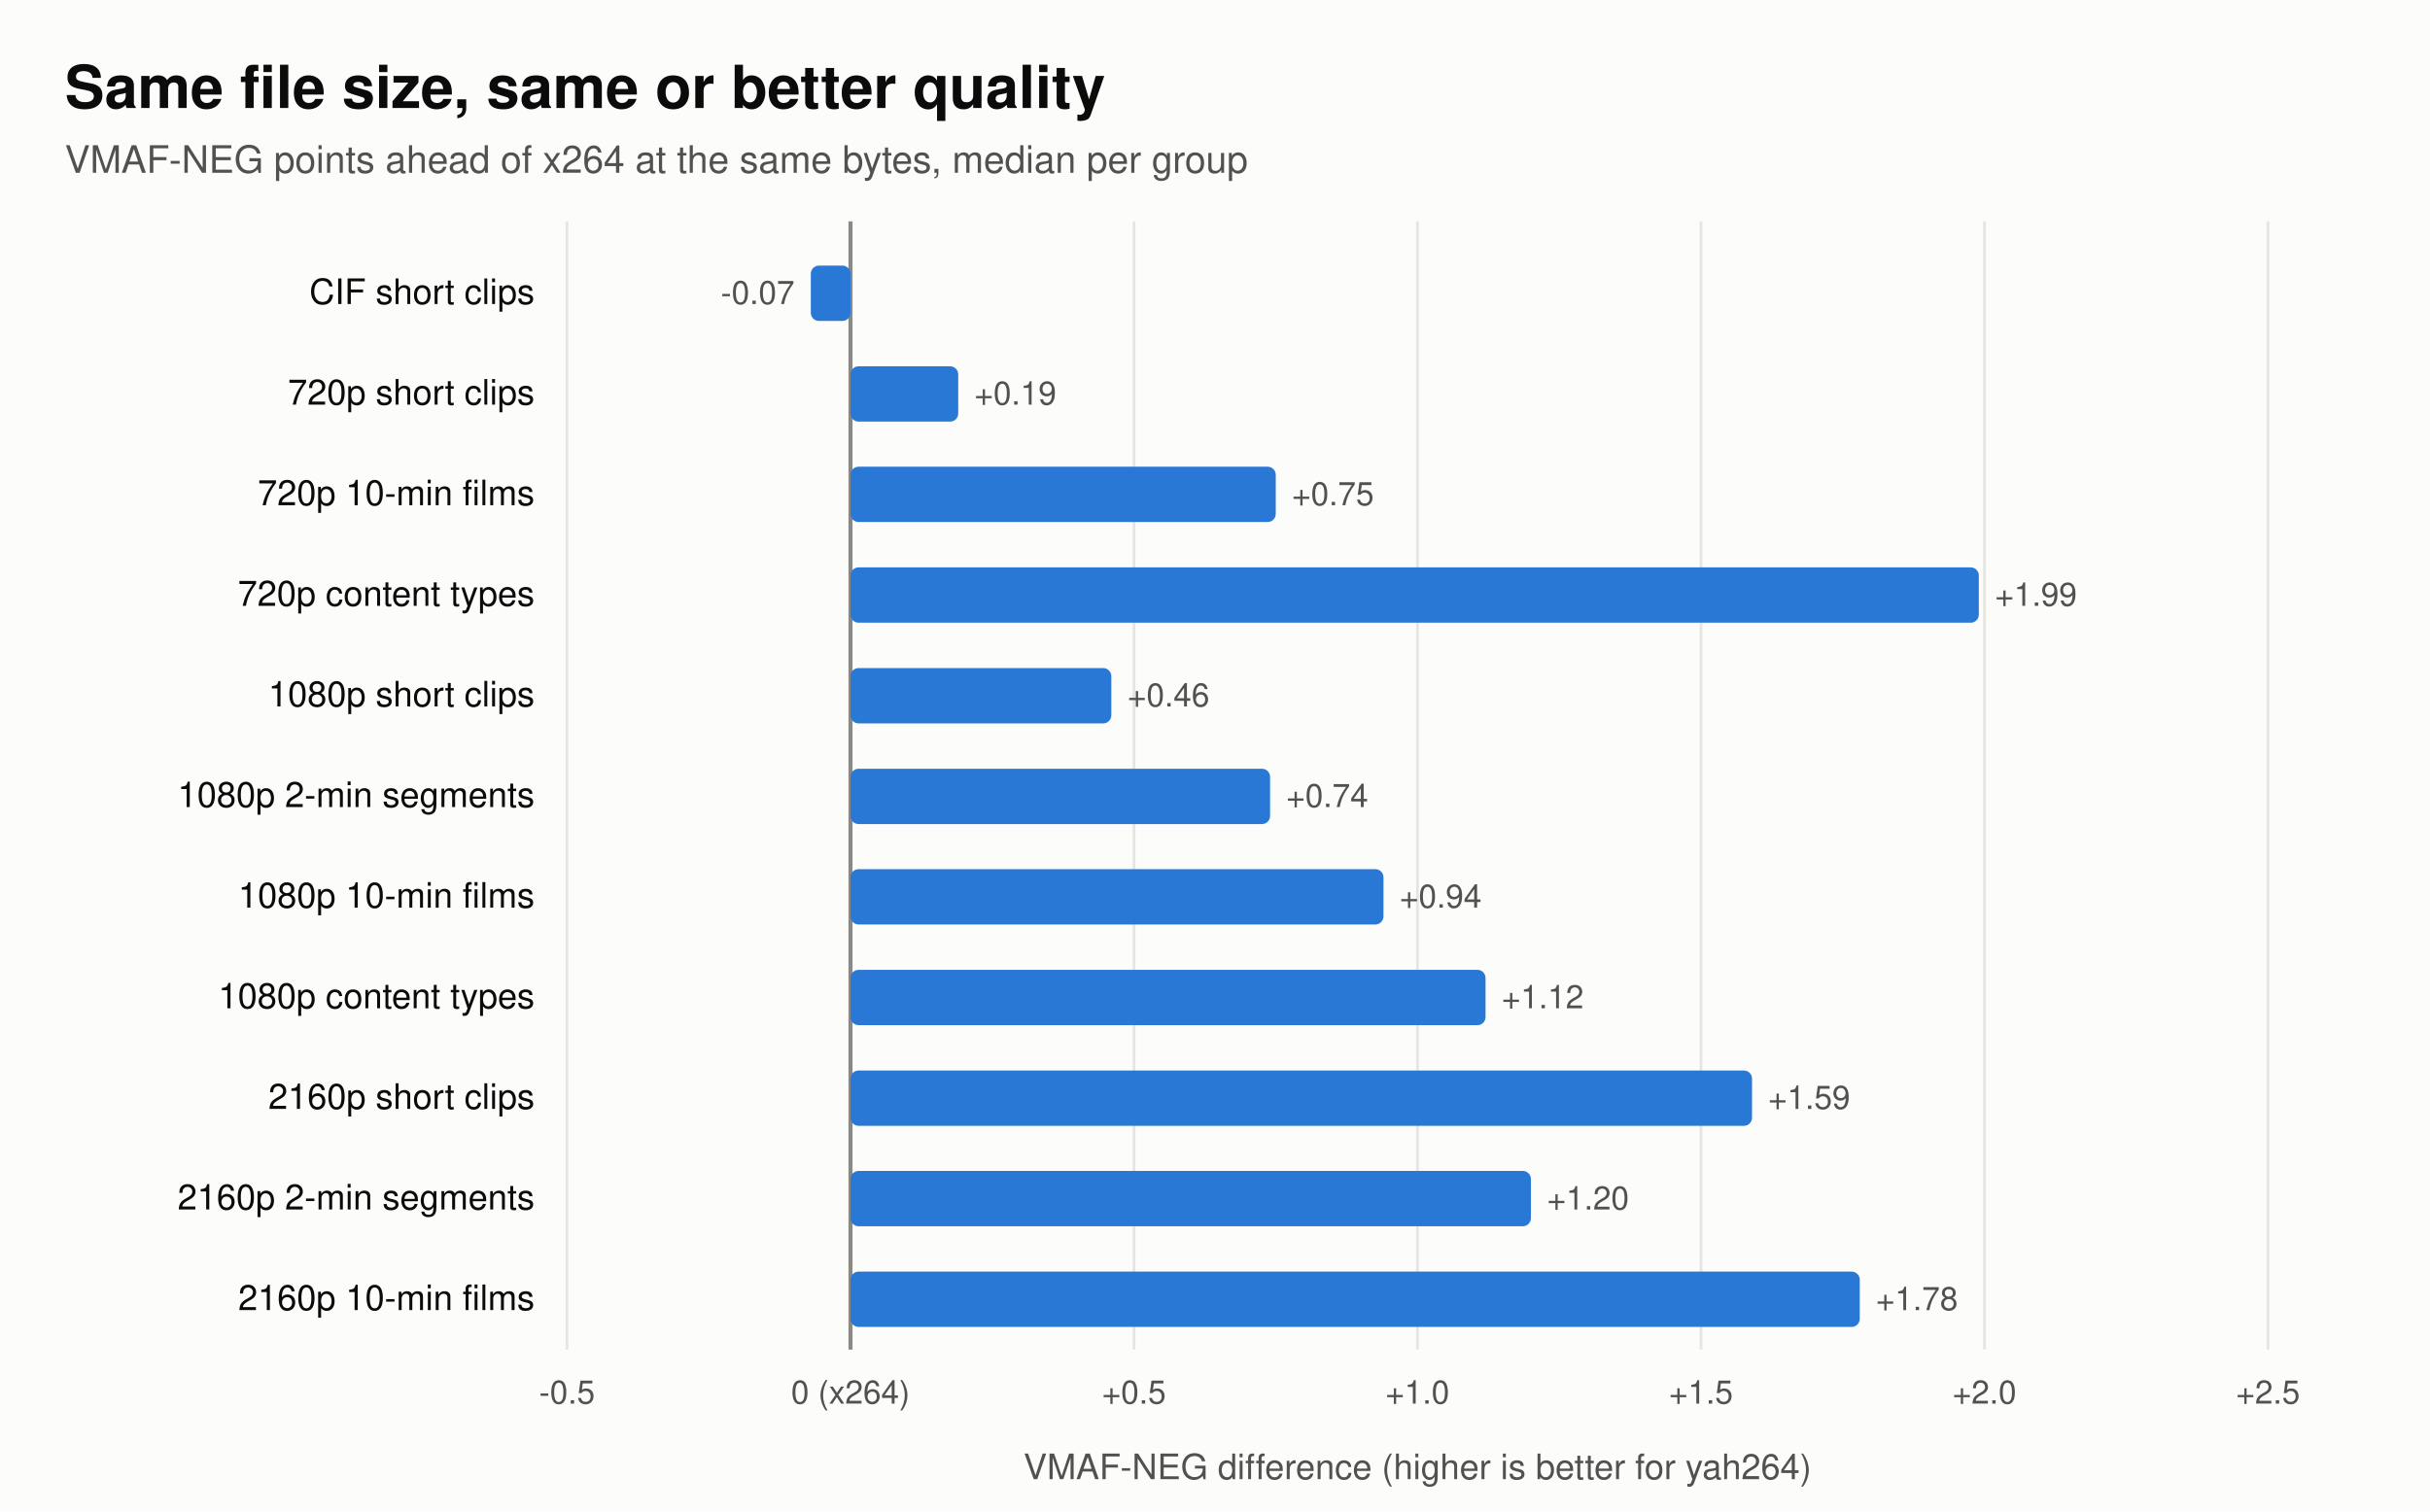
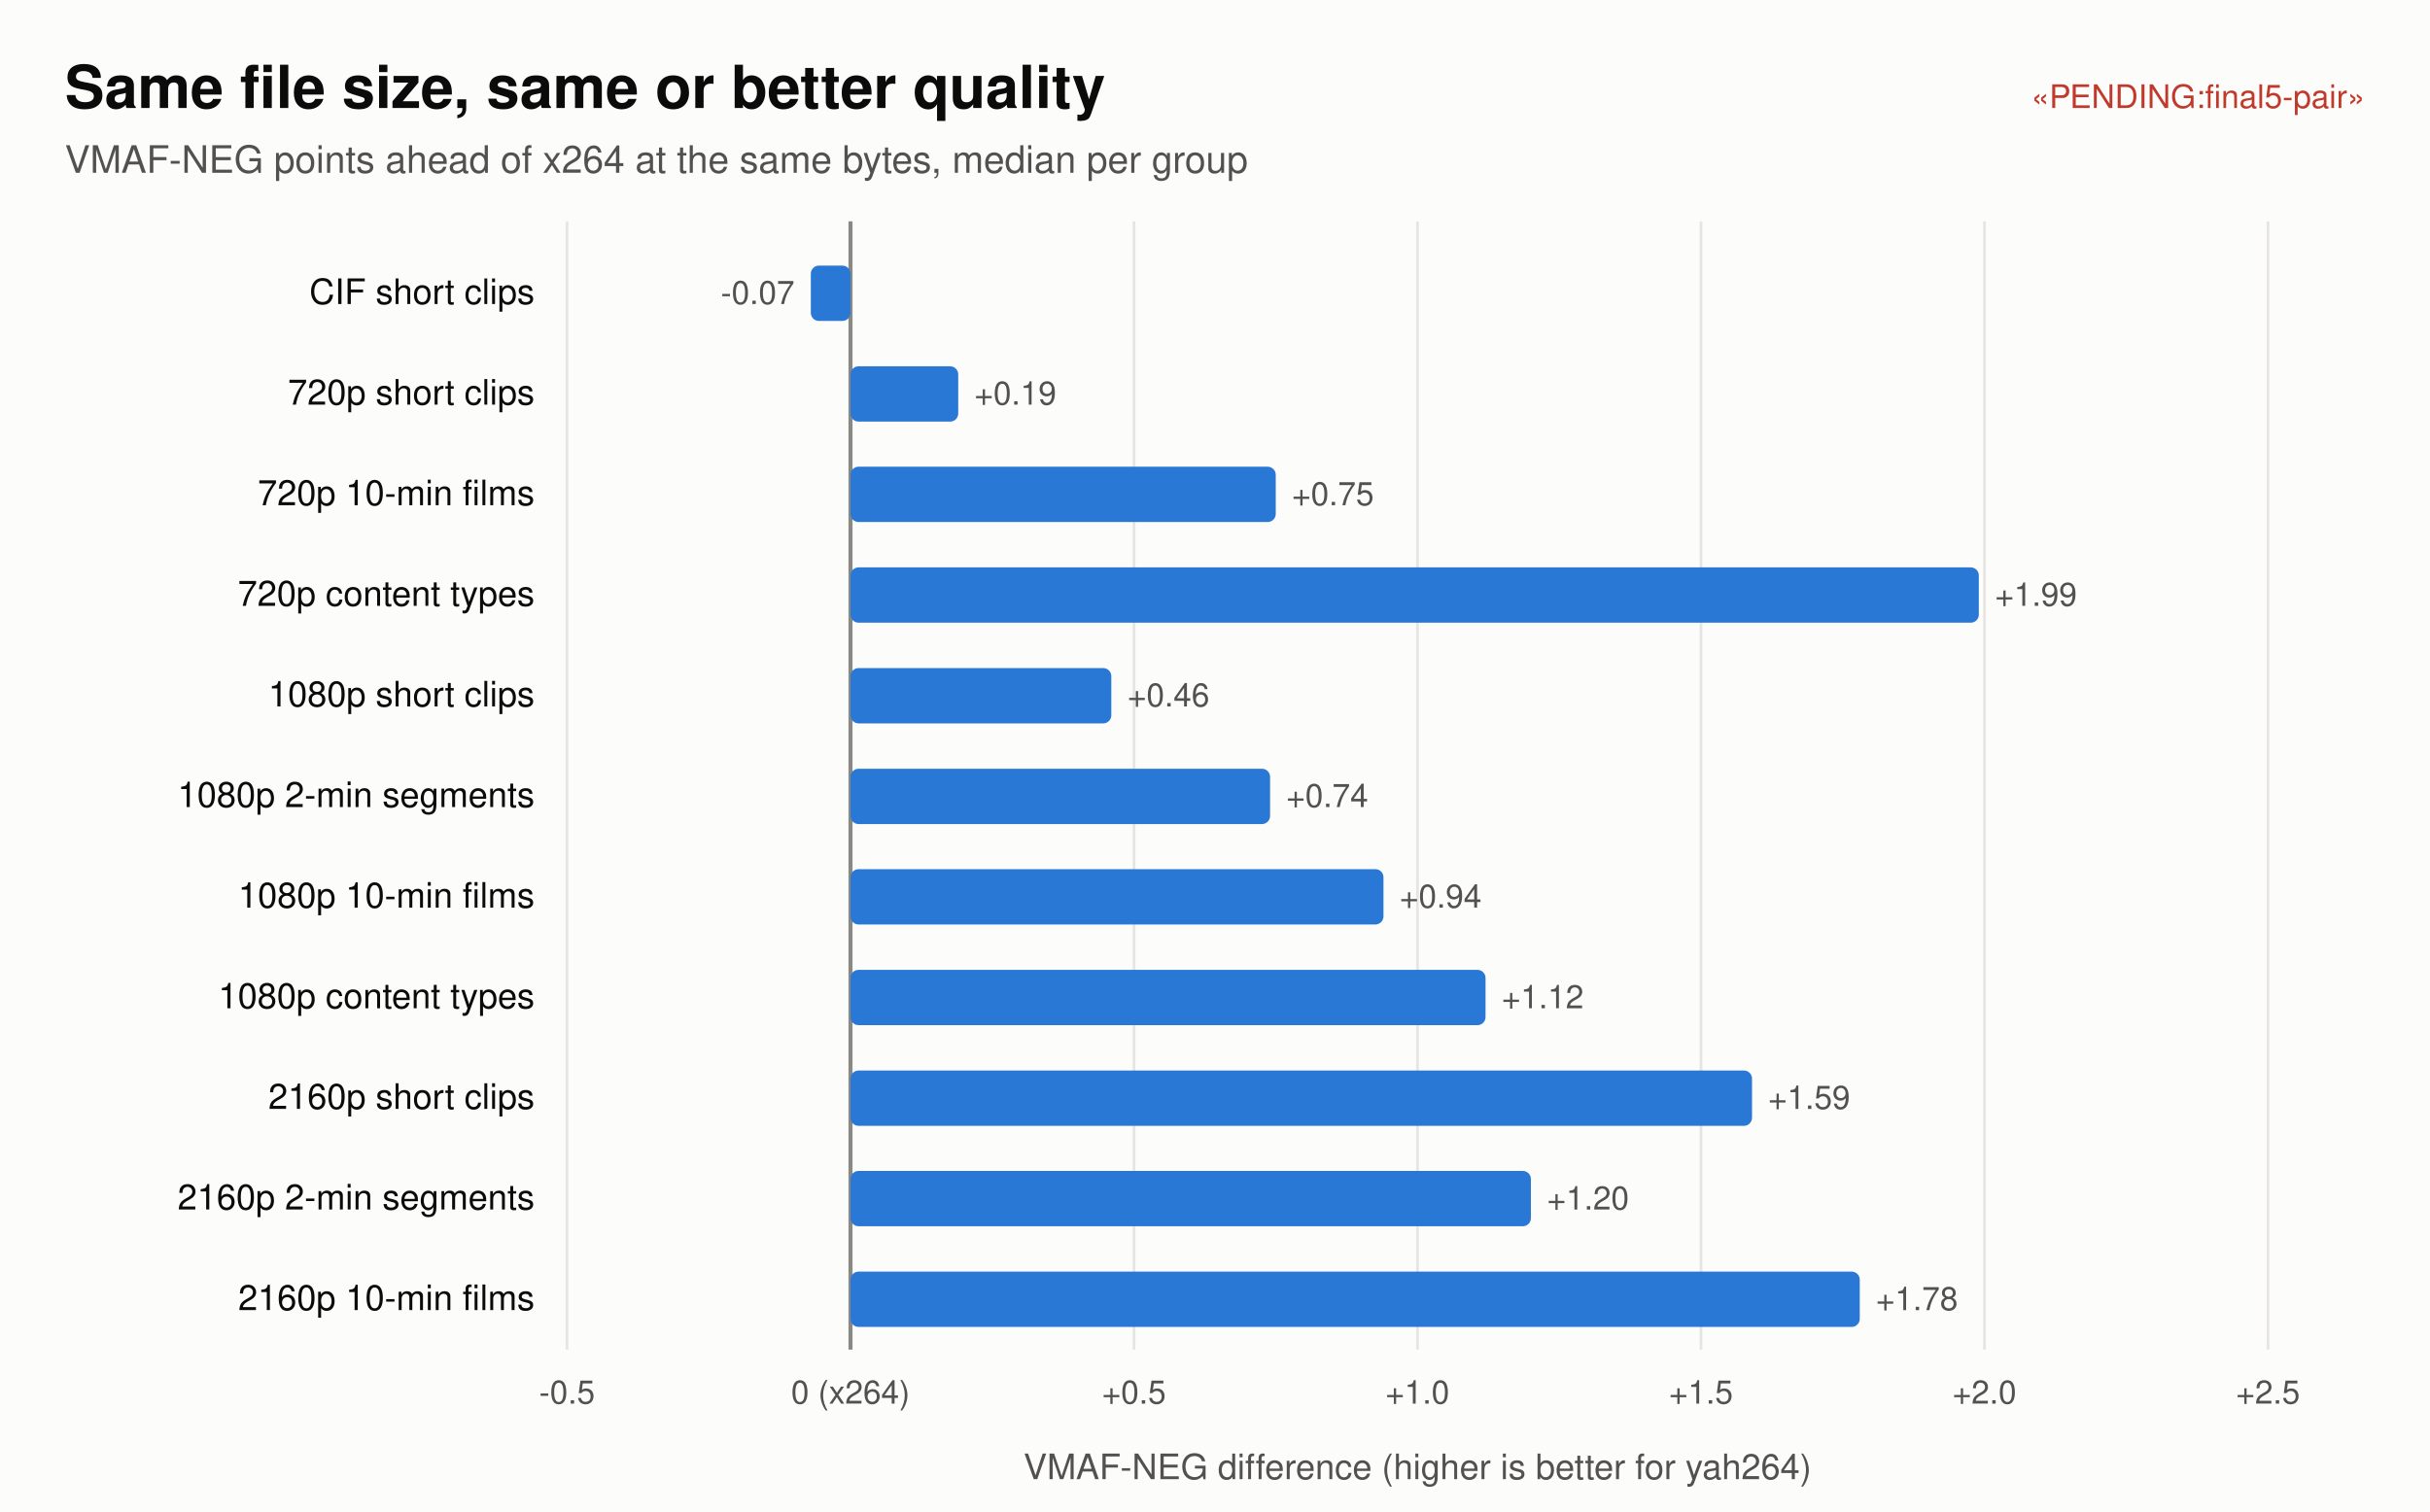
<svg xmlns="http://www.w3.org/2000/svg" width="900" height="560" viewBox="0 0 900 560">
  <rect width="100%" height="100%" fill="#fcfcfb" />
  <text x="24" y="40" font-family="-apple-system,Helvetica,Arial,sans-serif" font-size="22" fill="#0b0b0b" text-anchor="start" font-weight="600">Same file size, same or better quality</text>
  <text x="24" y="64" font-family="-apple-system,Helvetica,Arial,sans-serif" font-size="14" fill="#52514e" text-anchor="start" font-weight="normal">VMAF-NEG points ahead of x264 at the same bytes, median per group</text>
+   <text x="876" y="40" font-family="-apple-system,Helvetica,Arial,sans-serif" font-size="12" fill="#c0392b" text-anchor="end" font-weight="normal">«PENDING:final5-pair»</text>
  <line x1="210.0" y1="82" x2="210.0" y2="500" stroke="#e6e5e1" stroke-width="1" />
  <text x="210.0" y="520" font-family="-apple-system,Helvetica,Arial,sans-serif" font-size="12" fill="#52514e" text-anchor="middle" font-weight="normal">-0.5</text>
  <line x1="315.0" y1="82" x2="315.0" y2="500" stroke="#8a8984" stroke-width="1.5" />
  <text x="315.0" y="520" font-family="-apple-system,Helvetica,Arial,sans-serif" font-size="12" fill="#52514e" text-anchor="middle" font-weight="normal">0 (x264)</text>
  <line x1="420.0" y1="82" x2="420.0" y2="500" stroke="#e6e5e1" stroke-width="1" />
  <text x="420.0" y="520" font-family="-apple-system,Helvetica,Arial,sans-serif" font-size="12" fill="#52514e" text-anchor="middle" font-weight="normal">+0.5</text>
  <line x1="525.0" y1="82" x2="525.0" y2="500" stroke="#e6e5e1" stroke-width="1" />
  <text x="525.0" y="520" font-family="-apple-system,Helvetica,Arial,sans-serif" font-size="12" fill="#52514e" text-anchor="middle" font-weight="normal">+1.0</text>
  <line x1="630.0" y1="82" x2="630.0" y2="500" stroke="#e6e5e1" stroke-width="1" />
  <text x="630.0" y="520" font-family="-apple-system,Helvetica,Arial,sans-serif" font-size="12" fill="#52514e" text-anchor="middle" font-weight="normal">+1.5</text>
  <line x1="735.0" y1="82" x2="735.0" y2="500" stroke="#e6e5e1" stroke-width="1" />
  <text x="735.0" y="520" font-family="-apple-system,Helvetica,Arial,sans-serif" font-size="12" fill="#52514e" text-anchor="middle" font-weight="normal">+2.0</text>
  <line x1="840.0" y1="82" x2="840.0" y2="500" stroke="#e6e5e1" stroke-width="1" />
  <text x="840.0" y="520" font-family="-apple-system,Helvetica,Arial,sans-serif" font-size="12" fill="#52514e" text-anchor="middle" font-weight="normal">+2.5</text>
  <text x="525.0" y="548" font-family="-apple-system,Helvetica,Arial,sans-serif" font-size="13" fill="#52514e" text-anchor="middle" font-weight="normal">VMAF-NEG difference (higher is better for yah264)</text>
  <text x="198" y="112.636" font-family="-apple-system,Helvetica,Arial,sans-serif" font-size="13" fill="#0b0b0b" text-anchor="end" font-weight="normal">CIF short clips</text>
  <rect x="300.3" y="98.4" width="14.7" height="20.5" rx="3" fill="#2a78d6" />
  <text x="294.3" y="112.636" font-family="-apple-system,Helvetica,Arial,sans-serif" font-size="12" fill="#52514e" text-anchor="end" font-weight="normal">-0.07</text>
  <text x="198" y="149.909" font-family="-apple-system,Helvetica,Arial,sans-serif" font-size="13" fill="#0b0b0b" text-anchor="end" font-weight="normal">720p short clips</text>
  <rect x="315.0" y="135.7" width="39.9" height="20.5" rx="3" fill="#2a78d6" />
  <text x="360.9" y="149.909" font-family="-apple-system,Helvetica,Arial,sans-serif" font-size="12" fill="#52514e" text-anchor="start" font-weight="normal">+0.19</text>
  <text x="198" y="187.182" font-family="-apple-system,Helvetica,Arial,sans-serif" font-size="13" fill="#0b0b0b" text-anchor="end" font-weight="normal">720p 10-min films</text>
  <rect x="315.0" y="172.9" width="157.5" height="20.5" rx="3" fill="#2a78d6" />
  <text x="478.5" y="187.182" font-family="-apple-system,Helvetica,Arial,sans-serif" font-size="12" fill="#52514e" text-anchor="start" font-weight="normal">+0.75</text>
  <text x="198" y="224.455" font-family="-apple-system,Helvetica,Arial,sans-serif" font-size="13" fill="#0b0b0b" text-anchor="end" font-weight="normal">720p content types</text>
  <rect x="315.0" y="210.2" width="417.9" height="20.5" rx="3" fill="#2a78d6" />
  <text x="738.9" y="224.455" font-family="-apple-system,Helvetica,Arial,sans-serif" font-size="12" fill="#52514e" text-anchor="start" font-weight="normal">+1.99</text>
  <text x="198" y="261.727" font-family="-apple-system,Helvetica,Arial,sans-serif" font-size="13" fill="#0b0b0b" text-anchor="end" font-weight="normal">1080p short clips</text>
  <rect x="315.0" y="247.5" width="96.6" height="20.5" rx="3" fill="#2a78d6" />
  <text x="417.6" y="261.727" font-family="-apple-system,Helvetica,Arial,sans-serif" font-size="12" fill="#52514e" text-anchor="start" font-weight="normal">+0.46</text>
  <text x="198" y="299.0" font-family="-apple-system,Helvetica,Arial,sans-serif" font-size="13" fill="#0b0b0b" text-anchor="end" font-weight="normal">1080p 2-min segments</text>
  <rect x="315.0" y="284.8" width="155.4" height="20.5" rx="3" fill="#2a78d6" />
  <text x="476.4" y="299.0" font-family="-apple-system,Helvetica,Arial,sans-serif" font-size="12" fill="#52514e" text-anchor="start" font-weight="normal">+0.74</text>
  <text x="198" y="336.273" font-family="-apple-system,Helvetica,Arial,sans-serif" font-size="13" fill="#0b0b0b" text-anchor="end" font-weight="normal">1080p 10-min films</text>
  <rect x="315.0" y="322.0" width="197.4" height="20.5" rx="3" fill="#2a78d6" />
  <text x="518.4" y="336.273" font-family="-apple-system,Helvetica,Arial,sans-serif" font-size="12" fill="#52514e" text-anchor="start" font-weight="normal">+0.94</text>
  <text x="198" y="373.545" font-family="-apple-system,Helvetica,Arial,sans-serif" font-size="13" fill="#0b0b0b" text-anchor="end" font-weight="normal">1080p content types</text>
  <rect x="315.0" y="359.3" width="235.2" height="20.5" rx="3" fill="#2a78d6" />
  <text x="556.2" y="373.545" font-family="-apple-system,Helvetica,Arial,sans-serif" font-size="12" fill="#52514e" text-anchor="start" font-weight="normal">+1.12</text>
  <text x="198" y="410.818" font-family="-apple-system,Helvetica,Arial,sans-serif" font-size="13" fill="#0b0b0b" text-anchor="end" font-weight="normal">2160p short clips</text>
  <rect x="315.0" y="396.6" width="333.9" height="20.5" rx="3" fill="#2a78d6" />
  <text x="654.9" y="410.818" font-family="-apple-system,Helvetica,Arial,sans-serif" font-size="12" fill="#52514e" text-anchor="start" font-weight="normal">+1.59</text>
  <text x="198" y="448.091" font-family="-apple-system,Helvetica,Arial,sans-serif" font-size="13" fill="#0b0b0b" text-anchor="end" font-weight="normal">2160p 2-min segments</text>
  <rect x="315.0" y="433.8" width="252.0" height="20.5" rx="3" fill="#2a78d6" />
  <text x="573.0" y="448.091" font-family="-apple-system,Helvetica,Arial,sans-serif" font-size="12" fill="#52514e" text-anchor="start" font-weight="normal">+1.20</text>
  <text x="198" y="485.364" font-family="-apple-system,Helvetica,Arial,sans-serif" font-size="13" fill="#0b0b0b" text-anchor="end" font-weight="normal">2160p 10-min films</text>
  <rect x="315.0" y="471.1" width="373.8" height="20.5" rx="3" fill="#2a78d6" />
  <text x="694.8" y="485.364" font-family="-apple-system,Helvetica,Arial,sans-serif" font-size="12" fill="#52514e" text-anchor="start" font-weight="normal">+1.78</text>
</svg>
